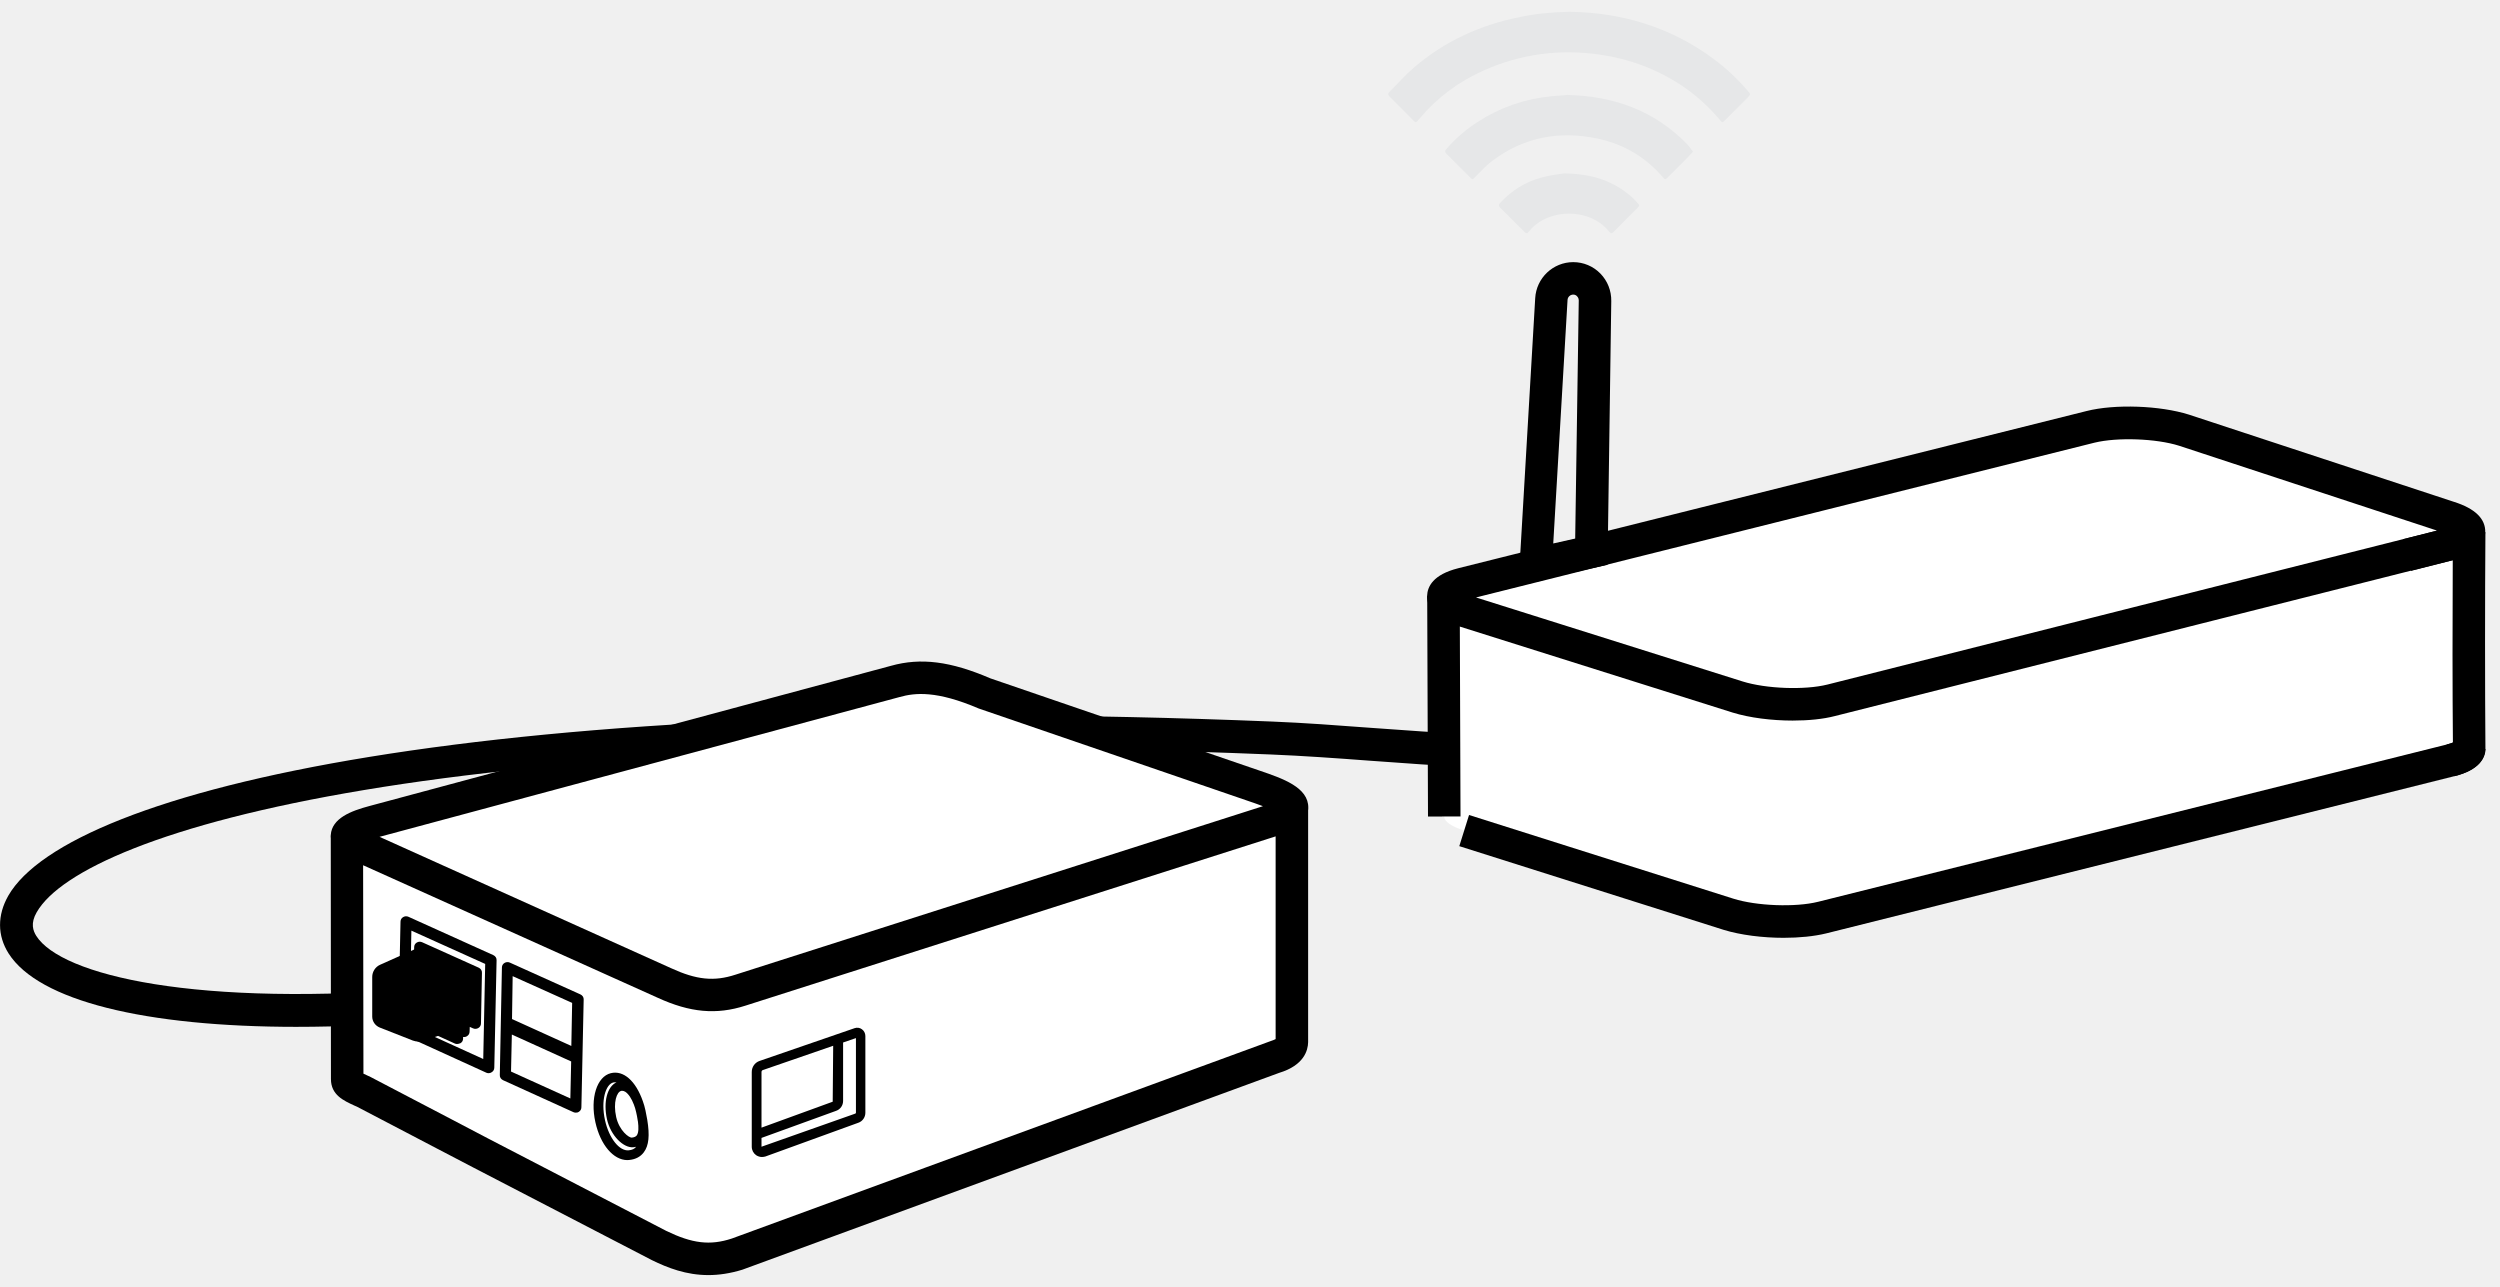
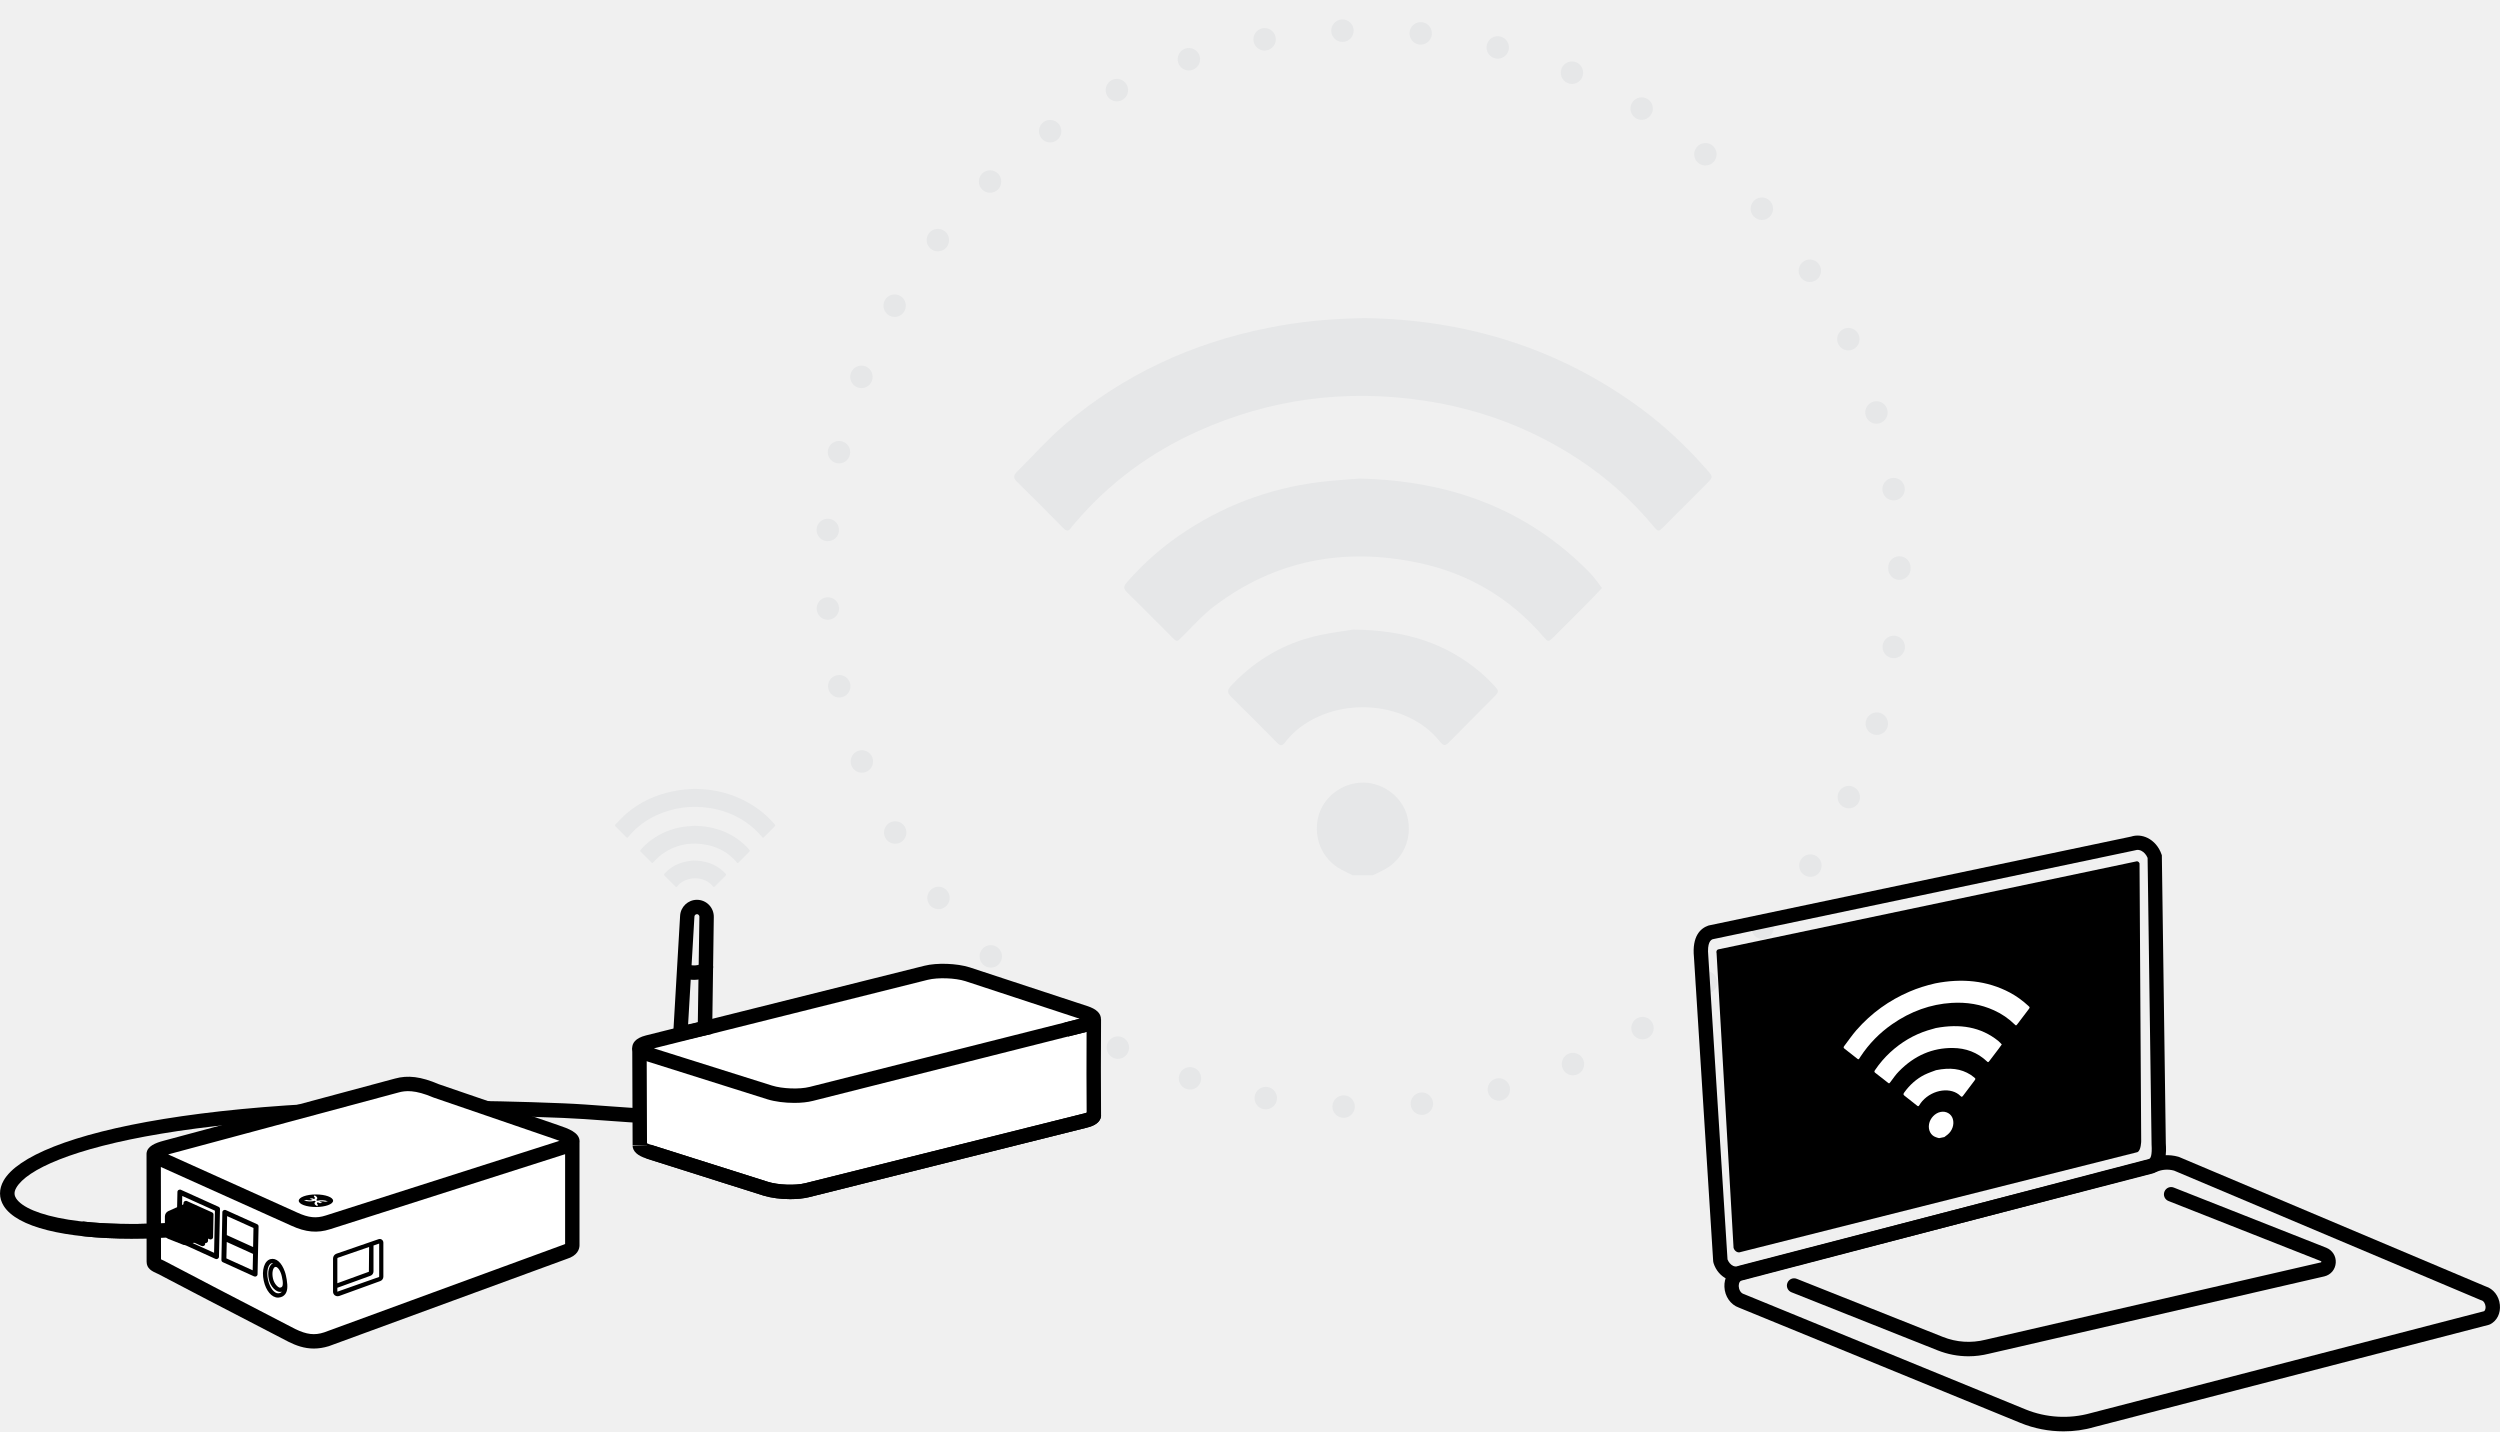
- <svg xmlns="http://www.w3.org/2000/svg" width="171" height="88" fill="none">
-   <path d="M20.312 70.237c-10.406 0-17.666-1.785-19.723-5.02-.778-1.227-.778-2.622-.022-3.949C4.736 53.995 33.576 47.168 87.019 49.354c2.201.089 4.447.257 6.826.435 9.016.658 18.344 1.35 23.547-2.332l1.29 1.841c-5.848 4.139-15.587 3.425-25.004 2.733-2.357-.178-4.592-.335-6.748-.424-56.067-2.298-81.205 5.187-84.418 10.787-.445.77-.245 1.272-.033 1.618 1.701 2.688 10.895 4.942 27.072 3.558l.189 2.242c-3.357.279-6.515.424-9.428.424z" fill="#000" />
-   <path d="M105.052 38.578l3.792-.837-8.828 2.209c-1.001.245-1.39.625-1.234 1.004V55.858c.011.324.467.669 1.367.948l18.078 5.723c1.79.558 4.658.669 6.404.234l42.981-10.754c.845-.212 1.268-.513 1.279-.826-.033-4.049-.033-10.441 0-14.803 0 .045-.033.078-.044.123.144-.368-.29-.781-1.312-1.104l-18.134-5.968c-1.79-.569-4.658-.669-6.403-.234l-34.143 8.545" fill="#fff" />
-   <path d="M122.641 49.288c-1.457 0-2.969-.19-4.125-.547l-18.756-5.912c-1.445-.457-2.168-1.16-2.146-2.075.022-.625.4-1.45 2.123-1.885l42.982-10.754c1.945-.491 5.025-.379 7.004.245l18.133 5.968c1.445.457 2.157 1.16 2.135 2.075-.023.625-.401 1.45-2.124 1.885L125.52 48.975c-.811.212-1.823.312-2.879.312zm-21.68-8.422l18.233 5.745c1.601.502 4.247.602 5.804.212l41.692-10.531-17.633-5.801c-1.579-.502-4.236-.591-5.793-.212l-42.303 10.586z" fill="#000" />
-   <path d="M167.879 53.092l-.533-2.164c.2-.045.344-.1.433-.134-.033-3.447-.033-8.445-.011-12.472l-2.857.725-.545-2.164 2.968-.747c.478-.123.623-.234.623-.234-.044.034-.167.19-.178.446l2.224.056c-.034 4.373-.034 10.72 0 14.781-.023.658-.412 1.484-2.124 1.908zM99.845 40.762l-2.224.008.054 15.082 2.224-.008-.054-15.082z" fill="#000" />
-   <path d="M122.018 64.147c-1.456 0-2.968-.19-4.124-.547l-18.078-5.723.667-2.131 18.078 5.723c1.589.502 4.247.602 5.803.212l42.982-10.754c.478-.123.622-.234.622-.234-.044.033-.167.19-.178.435l2.224.1c-.022.614-.423 1.439-2.135 1.863l-42.97 10.754c-.823.201-1.846.301-2.891.301zM103.863 39.984l1.145-19.589c.078-1.383 1.223-2.465 2.601-2.465.701 0 1.368.279 1.857.781.489.502.756 1.171.745 1.885l-.256 18.038-6.092 1.35zm3.746-19.834c-.2 0-.378.156-.389.368l-.978 16.655 1.501-.335.244-16.287c0-.145-.066-.234-.111-.279-.033-.045-.122-.123-.267-.123z" fill="#000" />
-   <path d="M88.364 55.166v-.022h-.011c-.167-.636-2.023-1.194-2.935-1.517l-18.111-6.214c-2.713-1.16-4.469-1.249-6.07-.803l-35.677 9.594c-1.401.379-1.868.747-1.801 1.06h-.011l.011 16.544c0 .39.334.513 1.145.881.056.022 7.916 4.15 7.971 4.172l12.196 6.325c1.845.904 3.413 1.216 5.325.602l36.778-13.487c.9-.279 1.223-.68 1.19-1.127v.1-16.03-.078z" fill="#fff" />
-   <path d="M107.398.806c3.536.056 6.849 1.037 9.784 3.202.878.647 1.656 1.383 2.368 2.209.2.234.2.234-.011.457-.512.513-1.023 1.026-1.535 1.539-.189.19-.2.19-.366-.011-.768-.915-1.646-1.707-2.635-2.365-1.69-1.116-3.547-1.807-5.548-2.097-2.757-.402-5.426-.056-7.972 1.082-1.701.759-3.168 1.841-4.369 3.269-.044.056-.1.112-.145.167-.1.145-.178.1-.278 0-.545-.547-1.078-1.093-1.634-1.64-.145-.145-.122-.234 0-.357.556-.547 1.078-1.149 1.668-1.651C98.826 2.814 101.261 1.698 103.974 1.163c1.1-.234 2.212-.335 3.424-.357z" fill="#E6E7E8" />
-   <path d="M107.22 6.495c3.202.078 5.937 1.082 8.15 3.335.166.167.289.368.433.547-.144.145-.278.301-.422.446-.423.435-.856.859-1.29 1.294-.189.19-.2.19-.367-.011-1.178-1.372-2.668-2.242-4.425-2.622-2.624-.558-5.058-.112-7.226 1.517-.423.312-.779.725-1.157 1.093-.2.201-.189.212-.366.034-.534-.535-1.057-1.071-1.601-1.595-.144-.145-.111-.234 0-.357.612-.714 1.323-1.316 2.112-1.829 1.545-1.004 3.224-1.584 5.059-1.763.4-.033.789-.067 1.1-.089z" fill="#E6E7E8" />
-   <path d="M106.987 11.861c1.89.022 3.302.502 4.514 1.517.155.134.311.279.444.435.223.234.223.245.011.457-.522.524-1.045 1.049-1.567 1.573-.134.134-.2.156-.334-.011-1.134-1.439-3.591-1.64-5.081-.413-.155.134-.3.29-.422.446-.111.134-.178.1-.278 0-.545-.547-1.078-1.093-1.634-1.629-.167-.156-.123-.268.011-.402.767-.814 1.69-1.394 2.768-1.685.612-.178 1.245-.234 1.568-.29z" fill="#E6E7E8" />
-   <path d="M42.915 79.351c-.956 0-1.845-1.037-2.19-2.588-.367-1.651.1-3.123 1.056-3.358.867-.212 1.701.524 2.19 1.919.067.19.133.402.178.625.044.223.089.435.122.636.178 1.082.111 1.774-.234 2.231-.222.301-.556.48-.978.524-.044 0-.089.011-.145.011zm-.834-5.321c-.044 0-.089 0-.133.011-.511.123-.867 1.216-.567 2.577.278 1.25.99 2.131 1.623 2.064.234-.022.4-.1.511-.245-.067.022-.133.034-.211.034-.645.056-1.534-.77-1.79-1.93-.256-1.183.022-2.22.656-2.51h-.089zm.478.58c-.033 0-.056 0-.078.011-.289.067-.556.781-.334 1.785.211.937.889 1.439 1.078 1.406.211-.022.289-.1.334-.156.133-.19.122-.569.078-.926 0-.022 0-.034-.011-.056-.033-.234-.078-.446-.111-.591-.044-.19-.089-.357-.156-.524-.156-.413-.367-.736-.589-.881-.078-.045-.144-.067-.211-.067zm9.561 4.529c-.144 0-.278-.045-.4-.123-.189-.134-.3-.346-.3-.58v-5.109c0-.346.211-.647.534-.759l6.504-2.242c.167-.056.356-.034.5.078.144.1.233.279.233.457v5.254c0 .301-.189.58-.478.68l-6.359 2.309c-.078.022-.156.034-.234.034zm-.033-1.305v.602l6.415-2.265c.022-.011.044-.033.044-.056v-5.109l-.878.301v3.994c0 .312-.189.58-.478.68l-5.103 1.852zm4.903-6.303l-4.814 1.662c-.056.022-.089.067-.089.134v3.804l4.87-1.774.033-3.826z" fill="#000" />
-   <path d="M48.452 87.216c-1.512 0-2.779-.491-3.869-1.026L32.364 79.853c-.011 0-1.089-.569-2.457-1.283-2.279-1.194-5.348-2.8-5.503-2.878l-.156-.067c-.756-.346-1.612-.736-1.612-1.818l-.011-16.465c-.011-.089-.011-.167 0-.234.078-1.138 1.379-1.64 2.635-1.974l35.688-9.594c2.034-.569 4.069-.312 6.793.859l18.422 6.314c1.568.535 3.346 1.138 3.324 2.543 0 .056 0 .112-.011.167v15.863c-.011.569-.289 1.584-1.979 2.097L50.775 86.848c-.834.257-1.612.368-2.324.368zm-23.592-13.777c.089.045.2.1.311.145l.189.089c.044.022.067.033 5.57 2.912 1.323.692 2.39 1.25 2.446 1.283l12.196 6.325c1.768.859 2.991 1.015 4.481.524l36.744-13.465c.245-.078.389-.145.456-.178V57.208L50.986 68.787c-1.979.636-3.78.48-6.015-.547l-20.134-9.058.022 14.257zm1.101-16.198l19.934 8.98c1.746.803 2.946.926 4.414.446l36.077-11.524c-.367-.134-.734-.268-.945-.335l-18.5-6.348c-2.868-1.227-4.347-1.082-5.414-.781l-35.566 9.56z" fill="#000" />
-   <path d="M48.585 63.578l-.022-.011-.111.178c.189.123.211.279.067.402l-.311-.134-.4.056.478.212c-.267.078-.645.078-.934-.011h-.011l-.411.056.022.011c.456.201 1.145.223 1.601.067l.222.089c-.345.212-.267.513.189.714l.022.011.111-.178c-.2-.134-.211-.301-.044-.413l.322.145.4-.045-.467-.201c.267-.067.612-.056.889.022h.011l.411-.056-.022-.011c-.445-.19-1.101-.223-1.568-.089l-.234-.1c.322-.223.234-.513-.211-.714z" fill="#fff" />
-   <path d="M39.379 76.105c-.056 0-.111-.011-.156-.033l-4.814-2.187c-.144-.067-.233-.201-.222-.357l.144-7.351c0-.134.067-.245.178-.312.111-.067.245-.078.367-.022l4.825 2.175c.144.067.234.201.222.357l-.156 7.363c0 .134-.067.245-.178.312-.067.045-.133.056-.211.056zm-4.425-2.811l4.058 1.841.056-2.532-4.058-1.841-.056 2.532zm.067-3.592l4.058 1.841.056-2.945-4.069-1.829-.044 2.934zm-1.601 3.704c-.056 0-.111-.011-.156-.033l-5.803-2.644c-.144-.067-.234-.201-.222-.357l.156-7.329c0-.134.067-.245.178-.312.111-.067.245-.078.367-.022l5.804 2.622c.144.067.233.201.222.357l-.156 7.34c0 .134-.067.245-.178.312-.067.045-.133.067-.211.067zm-5.414-3.268l5.048 2.298.133-6.504-5.048-2.276-.133 6.481zm3.257 1.272c-.056 0-.111-.011-.156-.034l-1.201-.547c-.144-.067-.222-.201-.222-.357l.011-.424-.222-.1c-.144-.067-.234-.201-.222-.357l.022-.647-.789-.357c-.144-.067-.234-.201-.222-.357l.067-3.447c0-.134.067-.245.178-.312.111-.067.245-.078.367-.022l3.869 1.74c.144.067.233.201.222.357l-.067 3.458c0 .134-.067.245-.178.312-.111.067-.245.078-.367.022l-.222-.1-.011.324c0 .134-.067.245-.178.312-.078.056-.178.067-.267.056v.112c0 .134-.067.245-.178.312-.089.034-.167.056-.234.056zm-.812-1.183l.445.201v-.089c0-.134.067-.245.178-.312.078-.056.178-.067.267-.056l.011-.335c0-.134.067-.245.178-.312.111-.067.245-.078.367-.022l.222.1.056-2.622-3.113-1.406-.056 2.61.8.357c.145.067.234.201.222.357l-.022.647.222.1c.145.067.234.201.222.357v.424z" fill="#000" />
-   <path d="M28.695 64.782l3.869 1.74-.078 3.458-3.48 1.205c-.245.089-.522.078-.767-.011l-2.268-.892c-.3-.123-.511-.413-.511-.747v-2.711c0-.357.211-.692.545-.837l2.691-1.205z" fill="#000" />
+ <svg xmlns="http://www.w3.org/2000/svg" width="386" height="221" fill="none">
+   <path d="M207.394 172.586c-.961-.035-1.705-.833-1.67-1.797.034-.955.831-1.702 1.791-1.667v-.009c.952.035 1.705.842 1.67 1.806-.034.938-.804 1.676-1.73 1.676-.026 0-.044-.009-.061-.009zm10.42-1.988c-.104-.955.579-1.806 1.531-1.911v-.008c.952-.096 1.809.59 1.913 1.545.104.956-.589 1.806-1.541 1.911-.06.008-.121.008-.181.008-.874 0-1.627-.651-1.722-1.545zm-22.692.66c-.943-.174-1.566-1.077-1.393-2.024.173-.946 1.073-1.571 2.017-1.398.943.174 1.566 1.077 1.393 2.024-.156.833-.883 1.424-1.705 1.424-.104 0-.208-.009-.312-.026zm34.626-2.605c-.243-.929.311-1.876 1.237-2.119.926-.243 1.869.312 2.112 1.242.242.929-.312 1.875-1.238 2.118-.147.035-.294.061-.432.061-.771-.009-1.472-.521-1.679-1.302zm-46.568-.513h-.009c-.9-.312-1.385-1.293-1.073-2.205.303-.912 1.289-1.39 2.189-1.086.909.313 1.394 1.294 1.082 2.206-.242.721-.917 1.172-1.635 1.172-.182 0-.373-.026-.554-.087zm58.095-3.169c-.381-.877.035-1.902.909-2.275.882-.374 1.895.035 2.276.92.372.877-.035 1.902-.918 2.275-.216.096-.45.139-.675.139-.675 0-1.315-.399-1.592-1.059zm-69.467-1.676c-.848-.443-1.185-1.485-.753-2.336.442-.851 1.48-1.189 2.337-.755.848.443 1.186 1.485.744 2.344-.303.599-.908.938-1.54.938-.269 0-.537-.061-.788-.191zm80.319-3.647c-.502-.825-.242-1.893.571-2.388.823-.504 1.887-.243 2.38.573.502.816.243 1.884-.571 2.388-.277.174-.588.252-.9.252-.58 0-1.151-.295-1.48-.825zm-90.859-2.813c-.779-.556-.952-1.642-.399-2.423.554-.773 1.636-.955 2.415-.4.779.556.952 1.642.398 2.423-.338.478-.865.73-1.411.73-.346 0-.701-.105-1.003-.33zm100.829-4.056c-.606-.729-.511-1.832.225-2.44.735-.616 1.826-.521 2.44.217.606.739.511 1.833-.225 2.449-.329.269-.718.4-1.108.4-.493 0-.986-.209-1.332-.626zm-110.323-3.864c-.684-.66-.701-1.762-.043-2.457.666-.686 1.756-.712 2.449-.043.692.668.709 1.762.043 2.457-.337.356-.787.53-1.246.53-.433 0-.866-.157-1.203-.487zm119.202-4.376c-.71-.634-.77-1.737-.13-2.449.632-.712 1.731-.773 2.441-.13.709.634.77 1.737.129 2.449-.337.382-.813.573-1.289.573-.407 0-.822-.139-1.151-.443zm-127.441-4.837c-.588-.755-.45-1.849.312-2.431.753-.591 1.834-.452 2.423.304.588.764.45 1.849-.312 2.44-.311.243-.683.365-1.055.365-.52 0-1.03-.235-1.368-.678zm135.031-4.602c-.797-.53-1.013-1.615-.485-2.414.528-.799 1.61-1.016 2.406-.486.796.529 1.012 1.606.484 2.405-.337.512-.882.782-1.445.782-.329 0-.658-.096-.96-.287zm-141.859-5.714c-.467-.833-.173-1.893.658-2.361.839-.469 1.886-.174 2.362.659.468.834.173 1.893-.657 2.371-.269.148-.563.217-.848.217-.606 0-1.195-.313-1.515-.886zm148.012-4.741c-.866-.408-1.238-1.441-.831-2.31.407-.868 1.436-1.241 2.302-.833.865.408 1.237 1.441.831 2.31-.295.625-.918.998-1.567.998-.251 0-.502-.052-.735-.165zm-153.265-6.451c-.337-.895.104-1.902.995-2.249.892-.339 1.895.104 2.242.998.337.903-.104 1.902-.996 2.249-.207.078-.415.113-.623.113-.701 0-1.35-.426-1.618-1.111zm157.825-4.802c-.917-.27-1.436-1.242-1.159-2.163.277-.911 1.237-1.432 2.155-1.163.917.278 1.436 1.25 1.159 2.171-.225.746-.908 1.233-1.653 1.233-.164 0-.337-.026-.502-.078zm-161.39-7.06c-.208-.938.38-1.867 1.315-2.075.935-.209 1.861.382 2.068 1.32.208.937-.38 1.866-1.315 2.075-.13.026-.251.043-.381.043-.787 0-1.506-.555-1.687-1.363zm164.255-4.724c-.943-.139-1.601-1.016-1.463-1.971.139-.947 1.013-1.606 1.965-1.468.943.139 1.601 1.025 1.462 1.971-.129.859-.865 1.485-1.713 1.485-.087 0-.165 0-.251-.018zm-166.047-7.528c-.069-.955.641-1.789 1.601-1.858.952-.07 1.783.651 1.852 1.606.069.955-.649 1.789-1.601 1.858-.043 0-.086.009-.13.009-.9 0-1.661-.703-1.722-1.615zm165.441-6.287v-.087-.078c-.009-.964.77-1.745 1.722-1.745.961 0 1.731.773 1.731 1.737V87.793H295c0 .955-.779 1.737-1.731 1.737-.961 0-1.731-.781-1.731-1.737zm-163.857-4.237c-.952-.07-1.67-.894-1.601-1.858.069-.955.9-1.676 1.852-1.606.952.07 1.67.894 1.601 1.858-.061.912-.822 1.607-1.722 1.607h-.13zm162.974-7.78c-.138-.947.52-1.832 1.463-1.971.943-.139 1.826.512 1.964 1.468.139.947-.51 1.832-1.462 1.971-.087.009-.165.017-.251.017-.848 0-1.584-.625-1.714-1.485zm-161.486-4.264c-.934-.208-1.523-1.129-1.324-2.067.208-.938 1.134-1.528 2.069-1.32.934.2 1.523 1.129 1.315 2.067-.182.808-.891 1.363-1.688 1.363-.121 0-.251-.017-.372-.043zm158.899-7.32c-.277-.92.242-1.893 1.159-2.171.918-.278 1.878.243 2.155 1.163.277.912-.242 1.884-1.151 2.162-.173.052-.337.078-.502.078-.744 0-1.428-.486-1.661-1.233zm-155.679-4.385c-.892-.339-1.342-1.346-1.004-2.24.346-.894 1.341-1.346 2.241-1.007.892.347 1.342 1.346.995 2.249-.259.686-.917 1.12-1.618 1.12-.199 0-.415-.043-.614-.122zm151.43-6.704c-.407-.868-.035-1.902.83-2.31.866-.408 1.896-.035 2.302.834.407.86.035 1.902-.83 2.31-.234.113-.485.165-.736.165-.649 0-1.272-.365-1.566-.999zM137.287 48.709c-.831-.469-1.134-1.528-.658-2.362h-.008c.467-.842 1.523-1.138 2.362-.669.831.469 1.125 1.528.658 2.362-.312.573-.9.894-1.506.894-.286 0-.58-.078-.848-.226zm140.716-5.939c-.537-.799-.32-1.876.485-2.405.787-.538 1.869-.321 2.397.478.528.799.311 1.876-.485 2.405-.294.2-.623.295-.96.295-.554 0-1.108-.269-1.437-.773zm-134.26-4.324c-.753-.582-.891-1.676-.312-2.431.589-.764 1.671-.903 2.432-.321.753.591.892 1.676.312 2.44-.338.443-.857.677-1.368.677-.372 0-.744-.122-1.064-.365zm126.999-5.062c-.64-.712-.58-1.806.13-2.449.71-.642 1.809-.582 2.449.13.632.712.58 1.806-.13 2.449-.337.304-.744.452-1.159.452-.476 0-.944-.2-1.29-.582zm-119.124-4.151c-.658-.686-.64-1.789.043-2.457.693-.66 1.783-.643 2.45.043.666.695.64 1.789-.044 2.457-.337.33-.77.486-1.203.486-.45 0-.9-.174-1.246-.53zm110.591-4.081c-.735-.608-.839-1.702-.225-2.44.606-.738 1.696-.842 2.432-.234.736.617.84 1.711.234 2.449-.346.417-.84.625-1.342.625-.389 0-.779-.13-1.099-.4zM160.74 21.27c-.563-.781-.381-1.867.398-2.431.77-.556 1.852-.382 2.414.399.554.781.381 1.867-.398 2.423-.303.226-.658.33-1.012.33-.537 0-1.065-.252-1.402-.721zm91.829-3.022c-.814-.504-1.074-1.572-.572-2.388.494-.816 1.558-1.077 2.372-.582.822.504 1.081 1.572.579 2.388-.32.538-.891.834-1.479.834-.303 0-.615-.078-.9-.252zm-81.661-3.534c-.441-.851-.104-1.902.744-2.345.849-.443 1.896-.104 2.328.747.442.851.113 1.902-.735 2.336-.26.139-.528.2-.796.2-.632 0-1.229-.347-1.541-.938zm71.128-1.893c-.882-.373-1.289-1.389-.917-2.275.372-.886 1.385-1.294 2.268-.92.874.373 1.289 1.389.917 2.275-.277.66-.926 1.059-1.593 1.059-.225 0-.458-.043-.675-.139zm-60.111-3.109c-.303-.912.173-1.902 1.082-2.206.9-.313 1.886.174 2.198 1.077.303.912-.173 1.893-1.082 2.206-.182.061-.372.096-.562.096-.719 0-1.385-.452-1.636-1.172zm48.896-.703c-.926-.243-1.489-1.19-1.246-2.119.242-.929 1.185-1.485 2.111-1.242.926.234 1.48 1.181 1.246 2.11-.207.782-.908 1.303-1.679 1.303-.147 0-.285-.017-.432-.052zm-37.265-2.622c-.173-.946.45-1.85 1.385-2.023.943-.174 1.843.443 2.016 1.389.182.946-.441 1.85-1.385 2.023-.103.017-.216.035-.32.035-.813-.009-1.54-.59-1.696-1.424zm25.616.495c-.952-.104-1.635-.955-1.531-1.91.095-.955.951-1.65 1.903-1.546.952.104 1.636.964 1.532 1.91-.095.894-.848 1.554-1.713 1.554-.07 0-.13 0-.191-.009zm-13.63-2.075c-.035-.964.71-1.771 1.67-1.806.952-.035 1.757.712 1.792 1.667.034.964-.71 1.771-1.662 1.806h-.069c-.926 0-1.696-.738-1.731-1.667z" fill="#E6E7E8" />
+   <path d="M20.312 191.237c-10.406 0-17.666-1.784-19.723-5.02-.778-1.227-.778-2.621-.022-3.949 4.169-7.273 33.009-14.1 86.452-11.914 2.201.09 4.447.257 6.826.436 9.016.658 18.344 1.349 23.547-2.332l1.29 1.841c-5.848 4.138-15.587 3.424-25.004 2.733-2.357-.179-4.592-.335-6.748-.424-56.067-2.298-81.205 5.187-84.418 10.787-.445.77-.245 1.272-.033 1.618 1.701 2.688 10.895 4.942 27.072 3.558l.189 2.243c-3.357.278-6.515.423-9.428.423z" fill="#000" />
+   <path d="M105.052 159.578l3.792-.836-8.828 2.208c-1.001.246-1.39.625-1.234 1.004v14.904c.011.323.467.669 1.367.948l18.078 5.723c1.79.558 4.658.669 6.404.234l42.981-10.754c.845-.212 1.268-.513 1.279-.825-.033-4.05-.033-10.442 0-14.803 0 .044-.033.078-.044.122.144-.368-.29-.781-1.312-1.104l-18.134-5.968c-1.79-.569-4.658-.67-6.403-.234l-34.143 8.545" fill="#fff" />
+   <path d="M122.018 185.146c-1.456 0-2.968-.189-4.125-.546l-18.077-5.723c-1.379-.435-2.101-1.093-2.146-1.963l2.224-.101c-.011-.212-.111-.357-.144-.39 0 0 .167.145.723.323l18.077 5.723c1.59.502 4.247.603 5.804.212l42.981-10.754.534 2.164-42.981 10.754c-.801.201-1.824.301-2.869.301zM122.641 170.287c-1.457 0-2.969-.189-4.125-.546l-18.756-5.913c-1.445-.457-2.168-1.16-2.146-2.074.022-.625.4-1.451 2.123-1.886l42.982-10.753c1.945-.491 5.025-.38 7.004.245l18.133 5.968c1.445.457 2.157 1.16 2.135 2.075-.023.625-.401 1.45-2.124 1.885l-42.348 10.687c-.811.212-1.823.312-2.879.312zm-21.68-8.422l18.233 5.745c1.601.502 4.247.603 5.804.212l41.692-10.531-17.633-5.8c-1.579-.502-4.236-.592-5.793-.212l-42.303 10.586z" fill="#000" />
+   <path d="M167.879 174.091l-.533-2.164c.2-.044.344-.1.433-.134-.033-3.447-.033-8.444-.011-12.471l-2.857.725-.545-2.164 2.968-.748c.478-.122.623-.234.623-.234-.044.033-.167.19-.178.446l2.224.056c-.034 4.373-.034 10.72 0 14.781-.023.658-.412 1.484-2.124 1.907zM99.845 161.762l-2.224.008.054 15.082 2.224-.008-.054-15.082z" fill="#000" />
+   <path d="M122.018 185.147c-1.456 0-2.968-.19-4.124-.547l-18.078-5.723.667-2.131 18.078 5.723c1.589.502 4.247.603 5.803.212l42.982-10.754c.478-.122.622-.234.622-.234-.044.034-.167.19-.178.435l2.224.101c-.022.613-.423 1.439-2.135 1.862l-42.97 10.754c-.823.201-1.846.302-2.891.302zM103.863 160.984l1.145-19.589c.078-1.383 1.223-2.465 2.601-2.465.701 0 1.368.279 1.857.781.489.501.756 1.171.745 1.885l-.256 18.038-6.092 1.35zm3.746-19.834c-.2 0-.378.156-.389.368l-.978 16.655 1.501-.335.244-16.287c0-.145-.066-.234-.111-.279-.033-.044-.122-.122-.267-.122z" fill="#000" />
+   <path d="M107.176 151.29c-1.001 0-2.135-.301-2.546-1.25l2.046-.881c-.056-.123-.123-.189-.145-.201.278.168 1.245.134 1.49-.067-.034.034-.122.157-.122.313l2.223.033c-.022.982-.778 1.718-2.034 1.964-.278.055-.59.089-.912.089z" fill="#000" />
+   <path d="M88.364 176.166v-.022h-.011c-.167-.636-2.023-1.194-2.935-1.517l-18.111-6.214c-2.713-1.16-4.469-1.249-6.07-.803l-35.677 9.594c-1.401.379-1.868.747-1.801 1.06h-.011l.011 16.543c0 .391.334.513 1.145.881.056.023 7.916 4.15 7.971 4.172l12.196 6.326c1.845.903 3.413 1.216 5.325.602l36.778-13.487c.9-.279 1.223-.68 1.19-1.127v.101-16.031-.078z" fill="#fff" />
+   <path d="M208.874 135.152c-.623-.312-1.255-.599-1.861-.929-2.856-1.554-4.266-4.854-3.479-8.084.753-3.083 3.73-5.341 6.984-5.306 3.168.035 6.058 2.301 6.794 5.306.787 3.239-.623 6.521-3.479 8.075-.606.33-1.238.626-1.861.929h-3.098v.009zM210.743 49.117c15.387.217 29.805 4.515 42.578 13.919 3.808 2.805 7.209 6.035 10.316 9.595.874 1.007.866 1.033-.06 1.98-2.225 2.24-4.449 4.481-6.69 6.712-.814.807-.857.816-1.592-.07-3.324-3.994-7.14-7.424-11.476-10.281-7.364-4.863-15.43-7.859-24.145-9.144-12.012-1.763-23.582-.234-34.668 4.732-7.391 3.308-13.769 8.015-19.039 14.206-.208.243-.442.478-.615.747-.424.625-.787.443-1.22-.009-2.354-2.388-4.708-4.776-7.105-7.112-.641-.617-.528-1.033.017-1.572 2.423-2.405 4.691-4.984 7.278-7.19 9.165-7.798 19.749-12.678 31.519-15.014 4.803-.973 9.649-1.424 14.902-1.502z" fill="#E6E7E8" />
+   <path d="M209.982 73.891c13.941.339 25.823 4.689 35.456 14.51.709.721 1.28 1.589 1.912 2.379-.614.651-1.229 1.32-1.861 1.962-1.86 1.876-3.721 3.751-5.599 5.609-.822.807-.848.807-1.592-.052-5.141-5.965-11.597-9.777-19.247-11.393-11.397-2.414-21.99-.486-31.423 6.582-1.843 1.381-3.401 3.135-5.045 4.767-.857.851-.831.912-1.601.156-2.328-2.318-4.622-4.672-6.976-6.964-.64-.625-.476-1.007.018-1.572 2.682-3.091 5.755-5.722 9.164-7.945 6.699-4.368 14.046-6.895 21.991-7.659 1.73-.174 3.461-.278 4.803-.382z" fill="#E6E7E8" />
+   <path d="M208.943 97.206c8.239.087 14.383 2.162 19.662 6.616.684.582 1.333 1.216 1.947 1.876.952 1.016.961 1.059.026 2.006-2.258 2.292-4.552 4.55-6.802 6.86-.562.582-.874.677-1.454-.061-4.941-6.243-15.638-7.146-22.094-1.789-.683.573-1.306 1.251-1.852 1.954-.467.599-.77.443-1.203.009-2.353-2.38-4.699-4.767-7.096-7.103-.718-.695-.511-1.146.061-1.754 3.34-3.552 7.356-6.061 12.02-7.355 2.648-.738 5.418-1.016 6.785-1.259z" fill="#E6E7E8" />
+   <path d="M318.615 221c-2.279 0-4.559-.435-6.693-1.316l-43.449-17.793c-1.267-.446-2.168-1.729-2.223-3.202-.056-1.372.611-2.543 1.745-3.034.056-.022.111-.045.167-.056l64.017-16.755c1.3-.547 2.735-.636 4.146-.246.045.011.089.034.134.045l47.328 19.979c1.19.368 2.057 1.473 2.191 2.834.133 1.316-.434 2.465-1.49 3.012-.078.033-.156.067-.234.089l-60.881 15.774c-1.545.457-3.157.669-4.758.669zm-49.797-23.259c-.356.201-.356.703-.356.859.022.468.256 1.026.756 1.194.022.011.045.011.067.022l43.482 17.804c3.168 1.294 6.737 1.495 10.028.569l60.748-15.74c.267-.212.233-.659.222-.748-.044-.39-.255-.837-.645-.937-.044-.011-.089-.033-.133-.045L335.67 180.74c-.923-.245-1.857-.178-2.691.19-.056.022-.111.044-.167.056l-63.994 16.755z" fill="#000" />
+   <path d="M303.939 209.41c-1.612 0-3.224-.302-4.769-.915l-22.569-8.969c-.567-.223-.857-.87-.623-1.45.222-.569.867-.859 1.445-.625l22.558 8.969c2.102.837 4.381.982 6.571.435l51.809-11.947c.011 0 .045-.012.056-.09 0-.078-.034-.089-.067-.1l-23.537-9.281c-.567-.224-.856-.871-.622-1.451.222-.569.867-.859 1.445-.624l23.548 9.292c.956.391 1.523 1.305 1.456 2.32-.066 1.027-.756 1.852-1.756 2.098l-51.809 11.947c-1.034.257-2.08.391-3.136.391zM268.029 197.786c-.445 0-.901-.101-1.334-.29-.99-.447-1.768-1.35-2.124-2.477l-.055-.268-2.969-46.953c-.322-3.28 1.023-4.462 2.213-4.886l.133-.033 65.15-13.71c.823-.268 1.713-.19 2.524.2.99.48 1.779 1.406 2.168 2.533l.056.167v.178l.611 44.31c.078 1.294.2 3.659-1.879 4.574l-.166.055-63.194 16.376c-.367.145-.745.224-1.134.224zm-1.301-3.336c.178.457.5.837.878 1.004.189.078.467.156.756.022l.167-.055 63.194-16.377c.322-.167.589-.546.478-2.387v-.056l-.612-44.142c-.211-.502-.555-.892-.978-1.104-.211-.1-.545-.201-.9-.078l-.145.033-65.139 13.71c-.278.112-.868.48-.667 2.577l2.968 46.853z" fill="#000" />
+   <path d="M268.762 193.312c-.422.19-.934-.111-1.1-.636l-2.624-45.503c-.078-.245.022-.513.222-.58l64.562-13.587c.022-.011.044-.011.066-.022.156-.023.367.078.456.323l.256 42.882s-.011 1.45-.59 1.706l-61.248 15.417z" fill="#000" />
+   <path d="M299.392 175.731c-.167-.044-.345-.089-.511-.156-.779-.268-1.201-1.093-1.034-2.03.166-.893.922-1.696 1.79-1.863.845-.167 1.645.29 1.879 1.082.255.848-.078 1.841-.823 2.432-.156.123-.323.245-.489.368-.256.056-.534.112-.812.167zM298.781 151.836c4.102-.814 8.004-.457 11.54 1.417 1.045.558 2.001 1.261 2.868 2.064.245.223.245.234.011.547-.567.747-1.123 1.494-1.701 2.242-.211.267-.222.279-.422.078-.934-.915-2.001-1.651-3.191-2.187-2.023-.926-4.214-1.294-6.559-1.149-3.225.201-6.293 1.283-9.184 3.291-1.923 1.339-3.569 3.001-4.892 5.02-.055.078-.111.156-.155.246-.1.2-.2.167-.323.066-.656-.524-1.312-1.048-1.99-1.561-.178-.134-.155-.257-.011-.435.612-.804 1.19-1.651 1.846-2.41 2.346-2.677 5.103-4.629 8.205-5.957 1.267-.546 2.557-.948 3.958-1.272z" fill="#fff" />
+   <path d="M298.892 158.73c3.724-.702 6.949-.178 9.639 1.986.2.156.367.368.545.547-.156.212-.312.435-.467.647-.467.624-.945 1.249-1.423 1.874-.211.268-.223.268-.423.078-1.445-1.361-3.224-2.041-5.281-2.053-3.068-.022-5.87 1.127-8.294 3.615-.478.479-.867 1.059-1.278 1.606-.223.279-.211.301-.423.134-.656-.502-1.289-1.026-1.956-1.528-.178-.134-.145-.246-.011-.435.678-1.004 1.456-1.908 2.334-2.722 1.735-1.596 3.658-2.711 5.759-3.38.467-.134.923-.268 1.279-.369z" fill="#fff" />
+   <path d="M298.925 165.234c2.201-.446 3.858-.223 5.326.703.189.123.366.256.544.401.267.224.267.235.034.547-.578.759-1.157 1.517-1.724 2.287-.144.19-.222.234-.389.067-1.401-1.439-4.258-1.082-5.914.77-.178.2-.334.424-.467.647-.111.189-.2.167-.323.067-.656-.525-1.312-1.049-1.979-1.562-.2-.156-.155-.29-.011-.491.845-1.171 1.879-2.097 3.113-2.722.689-.335 1.423-.569 1.79-.714z" fill="#fff" />
+   <path d="M107.398 121.806c3.536.056 6.849 1.037 9.784 3.202.878.647 1.656 1.383 2.368 2.208.2.235.2.235-.011.458-.512.513-1.023 1.026-1.535 1.539-.189.19-.2.19-.366-.011-.768-.915-1.646-1.707-2.635-2.365-1.69-1.115-3.547-1.807-5.548-2.097-2.757-.402-5.426-.056-7.972 1.082-1.701.759-3.168 1.841-4.369 3.268-.044.056-.1.112-.145.168-.1.145-.178.1-.278 0-.545-.547-1.078-1.093-1.634-1.64-.145-.145-.122-.234 0-.357.556-.547 1.078-1.149 1.668-1.651 2.101-1.796 4.536-2.912 7.249-3.447 1.1-.234 2.212-.335 3.424-.357z" fill="#E6E7E8" />
+   <path d="M107.22 127.495c3.202.078 5.937 1.082 8.15 3.336.166.167.289.368.433.546-.144.145-.278.302-.422.447-.423.435-.856.859-1.29 1.294-.189.189-.2.189-.367-.012-1.178-1.372-2.668-2.242-4.425-2.621-2.624-.558-5.058-.112-7.226 1.517-.423.312-.779.725-1.157 1.093-.2.201-.189.212-.366.034-.534-.536-1.057-1.071-1.601-1.595-.144-.145-.111-.235 0-.357.612-.714 1.323-1.317 2.112-1.83 1.545-1.004 3.224-1.584 5.059-1.762.4-.034.789-.067 1.1-.09z" fill="#E6E7E8" />
+   <path d="M106.987 132.861c1.89.022 3.302.502 4.514 1.517.155.134.311.279.444.435.223.235.223.246.011.458-.522.524-1.045 1.048-1.567 1.573-.134.133-.2.156-.334-.012-1.134-1.439-3.591-1.639-5.081-.412-.155.134-.3.29-.422.446-.111.134-.178.1-.278 0-.545-.547-1.078-1.093-1.634-1.629-.167-.156-.123-.268.011-.401.767-.815 1.69-1.395 2.768-1.685.612-.178 1.245-.234 1.568-.29z" fill="#E6E7E8" />
+   <path d="M48.807 188.984c-1.001 0-2.023-.268-3.213-.803l-20.846-9.293c-.356-.156-.545-.334-.523-.535.022-.346.634-.67 1.812-.993l35.088-9.337c1.757-.48 3.558-.246 6.004.781l17.811 6.046c.111.045.245.089.389.134 1.023.346 2.557.87 2.546 1.461 0 .335-.456.625-1.39.915l-35.733 11.3c-.667.212-1.301.324-1.946.324zm14.097-21.128c-.6 0-1.19.078-1.757.234l-35.088 9.337c-1.423.379-1.746.714-1.757.926-.011.201.256.368.478.457l20.846 9.293c1.935.881 3.413 1.015 5.103.479l35.733-11.3c.889-.268 1.334-.547 1.345-.837.011-.546-1.556-1.082-2.502-1.394-.144-.045-.267-.089-.389-.134l-17.811-6.046c-1.634-.681-2.969-1.015-4.202-1.015z" fill="#000" />
+   <path d="M87.82 192.063h-.067l.033-15.696h.078l-.044 15.696zM51.431 185.392c0 .535-1.19.97-2.657.97-1.468 0-2.646-.435-2.646-.97 0-.536 1.19-.971 2.646-.971 1.468 0 2.657.435 2.657.971zM42.915 200.351c-.956 0-1.845-1.037-2.19-2.588-.367-1.651.1-3.123 1.056-3.358.867-.211 1.701.525 2.19 1.919.067.19.133.402.178.625.044.223.089.435.122.636.178 1.082.111 1.774-.234 2.231-.222.301-.556.48-.978.524-.044 0-.089.011-.145.011zm-.834-5.321c-.044 0-.089 0-.133.011-.511.123-.867 1.216-.567 2.577.278 1.25.99 2.131 1.623 2.064.234-.022.4-.1.511-.245-.067.022-.133.033-.211.033-.645.056-1.534-.77-1.79-1.93-.256-1.182.022-2.22.656-2.51h-.089zm.478.58c-.033 0-.056 0-.078.011-.289.067-.556.781-.334 1.785.211.937.889 1.439 1.078 1.406.211-.022.289-.101.334-.156.133-.19.122-.569.078-.926 0-.023 0-.034-.011-.056-.033-.234-.078-.446-.111-.591-.044-.19-.089-.357-.156-.525-.156-.412-.367-.736-.589-.881-.078-.044-.144-.067-.211-.067zm9.561 4.529c-.144 0-.278-.044-.4-.122-.189-.134-.3-.346-.3-.58v-5.11c0-.345.211-.647.534-.758l6.504-2.242c.167-.056.356-.034.5.078.144.1.233.279.233.457v5.254c0 .301-.189.58-.478.681l-6.359 2.309c-.078.022-.156.033-.234.033zm-.033-1.305v.603l6.415-2.265c.022-.011.044-.033.044-.056v-5.109l-.878.301v3.994c0 .312-.189.58-.478.68l-5.103 1.852zm4.903-6.303l-4.814 1.663c-.056.022-.089.066-.089.133v3.804l4.87-1.773.033-3.827z" fill="#000" />
+   <path d="M48.452 208.216c-1.512 0-2.779-.491-3.869-1.026l-12.219-6.337c-.011 0-1.089-.569-2.457-1.282-2.279-1.194-5.348-2.8-5.503-2.879l-.156-.067c-.756-.345-1.612-.736-1.612-1.818l-.011-16.465c-.011-.09-.011-.168 0-.235.078-1.137 1.379-1.639 2.635-1.974l35.688-9.594c2.034-.569 4.069-.312 6.793.859l18.422 6.314c1.568.536 3.346 1.138 3.324 2.544 0 .055 0 .111-.011.167v15.863c-.011.569-.289 1.584-1.979 2.097l-36.722 13.465c-.834.256-1.612.368-2.324.368zm-23.592-13.777c.089.045.2.1.311.145l.189.089c.044.023.067.034 5.57 2.912 1.323.691 2.39 1.249 2.446 1.283l12.196 6.325c1.768.859 2.991 1.015 4.481.524l36.744-13.464c.245-.079.389-.145.456-.179v-13.866l-36.266 11.579c-1.979.636-3.78.48-6.015-.546l-20.134-9.059.022 14.257zm1.101-16.198l19.934 8.98c1.746.804 2.946.926 4.414.447l36.077-11.524c-.367-.134-.734-.268-.945-.335l-18.5-6.347c-2.868-1.227-4.347-1.082-5.414-.781l-35.566 9.56z" fill="#000" />
+   <path d="M48.585 184.578l-.022-.012-.111.179c.189.123.211.279.067.401l-.311-.133-.4.055.478.212c-.267.078-.645.078-.934-.011h-.011l-.411.056.022.011c.456.201 1.145.223 1.601.067l.222.089c-.345.212-.267.513.189.714l.022.011.111-.178c-.2-.134-.211-.301-.044-.413l.322.145.4-.044-.467-.201c.267-.067.612-.056.889.022h.011l.411-.056-.022-.011c-.445-.189-1.101-.223-1.568-.089l-.234-.1c.322-.224.234-.514-.211-.714z" fill="#fff" />
+   <path d="M39.379 197.105c-.056 0-.111-.011-.156-.033l-4.814-2.187c-.144-.067-.233-.201-.222-.357l.144-7.351c0-.134.067-.246.178-.313.111-.066.245-.078.367-.022l4.825 2.175c.144.067.234.201.222.357l-.156 7.363c0 .134-.067.245-.178.312-.067.045-.133.056-.211.056zm-4.425-2.811l4.058 1.841.056-2.533-4.058-1.84-.056 2.532zm.067-3.592l4.058 1.841.056-2.945-4.069-1.83-.044 2.934zm-1.601 3.704c-.056 0-.111-.012-.156-.034l-5.803-2.644c-.144-.067-.234-.201-.222-.357l.156-7.329c0-.134.067-.245.178-.312.111-.067.245-.078.367-.023l5.804 2.622c.144.067.233.201.222.357l-.156 7.34c0 .134-.067.246-.178.313-.067.044-.133.067-.211.067zm-5.414-3.269l5.048 2.298.133-6.504-5.048-2.275-.133 6.481zm3.257 1.272c-.056 0-.111-.011-.156-.034l-1.201-.546c-.144-.067-.222-.201-.222-.357l.011-.424-.222-.101c-.144-.067-.234-.2-.222-.357l.022-.647-.789-.357c-.144-.067-.234-.2-.222-.357l.067-3.447c0-.133.067-.245.178-.312.111-.067.245-.078.367-.022l3.869 1.74c.144.067.233.201.222.357l-.067 3.458c0 .134-.067.246-.178.312-.111.067-.245.079-.367.023l-.222-.101-.011.324c0 .134-.067.245-.178.312-.078.056-.178.067-.267.056v.112c0 .133-.067.245-.178.312-.089.033-.167.056-.234.056zm-.812-1.183l.445.201v-.089c0-.134.067-.246.178-.313.078-.055.178-.066.267-.055l.011-.335c0-.134.067-.245.178-.312.111-.067.245-.078.367-.023l.222.101.056-2.622-3.113-1.405-.056 2.61.8.357c.145.067.234.201.222.357l-.022.647.222.1c.145.067.234.201.222.357v.424z" fill="#000" />
+   <path d="M28.695 185.782l3.869 1.741-.078 3.458-3.48 1.205c-.245.089-.522.078-.767-.012l-2.268-.892c-.3-.123-.511-.413-.511-.747v-2.711c0-.357.211-.692.545-.837l2.691-1.205z" fill="#000" />
+   <path d="M20.29 191.237c-2.513 0-5.237-.1-7.782-.412l.267-2.231c7.371.881 16.677-.023 16.766-.034l.222 2.242c-.267.034-4.458.435-9.472.435z" fill="#000" />
</svg>
